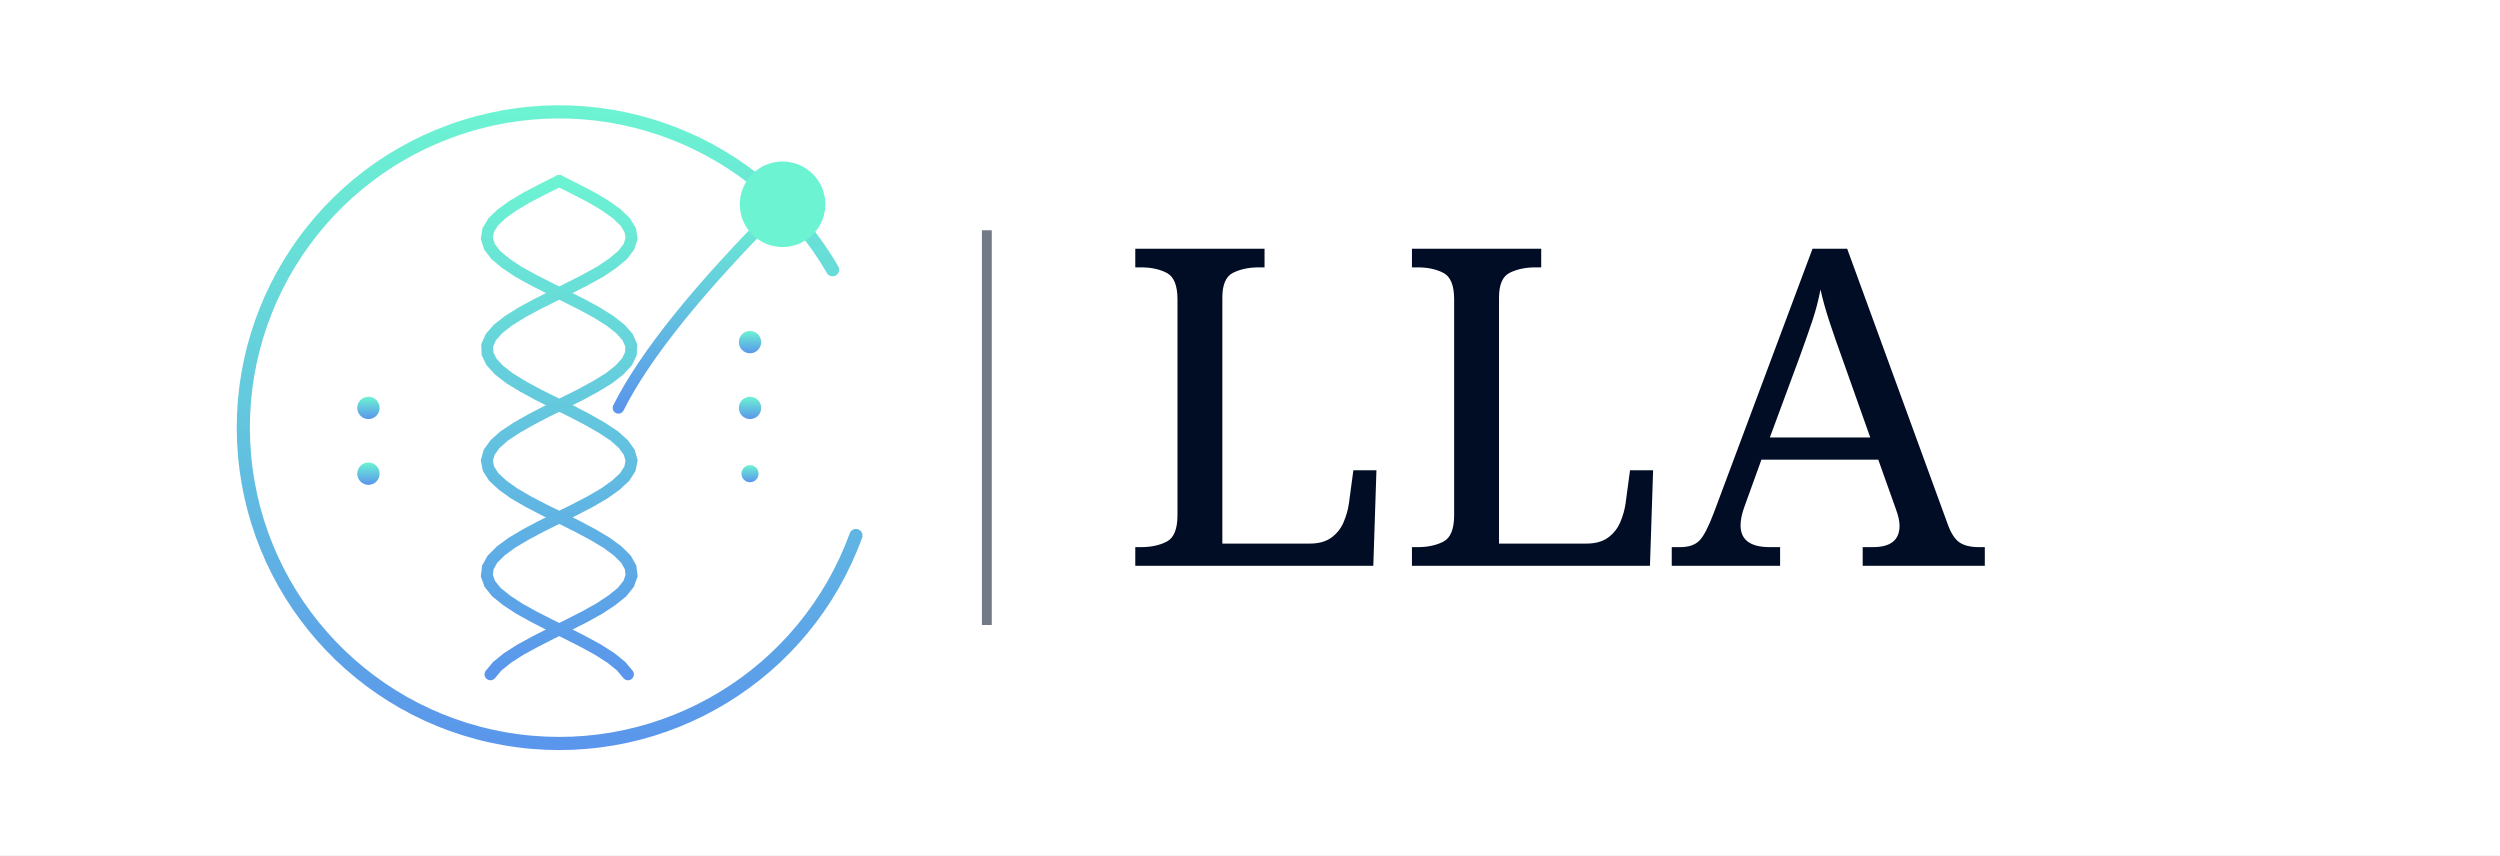
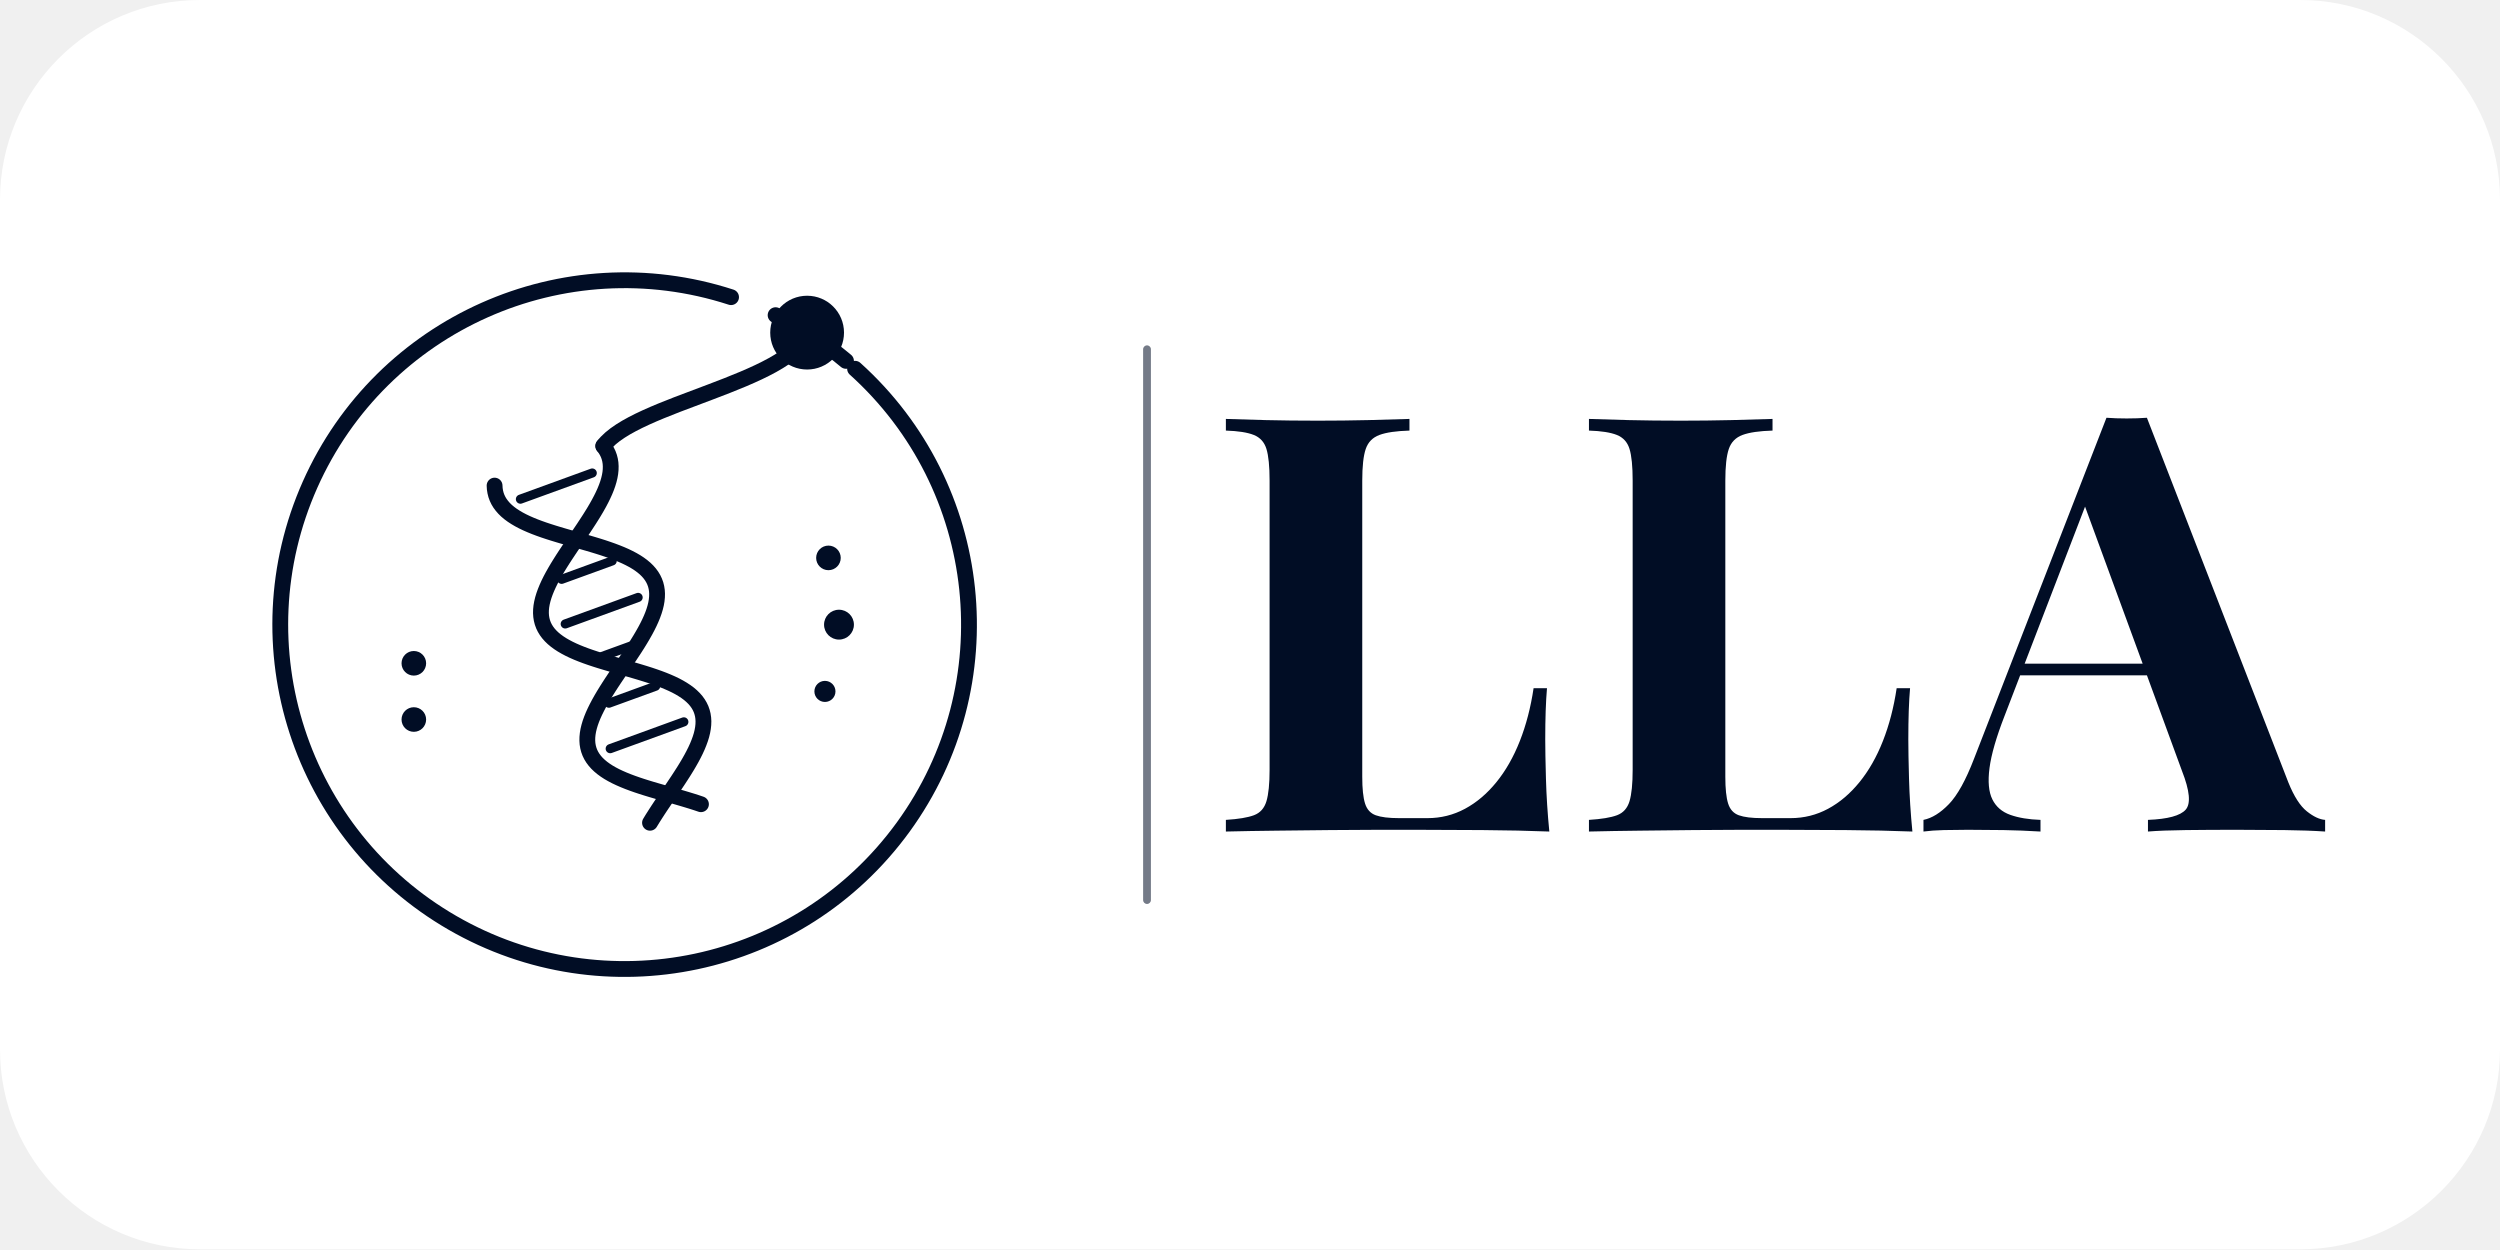
- <svg xmlns="http://www.w3.org/2000/svg" viewBox="0 0 760 260" width="760" height="260">
+ <svg xmlns="http://www.w3.org/2000/svg" width="1024.57" height="512.00" viewBox="0 0 1024.57 512.00">
  <defs>
-     <linearGradient id="g" x1="0" y1="0" x2="0" y2="1">
+     <linearGradient id="embGrad" x1="0.85" y1="0.0" x2="0.1" y2="1.0">
      <stop offset="0" stop-color="#6CF3D2" />
      <stop offset="1" stop-color="#5A96EB" />
    </linearGradient>
  </defs>
-   <rect width="760" height="260" rx="0" fill="#FFFFFF" />
-   <g transform="translate(40,0)">
-     <path d="M 220.2 162.8 A 96 96 0 1 1 213.1 82.0" fill="none" stroke="url(#g)" stroke-width="4" stroke-linecap="round" />
-     <path d="M 130.0 55.0 L 135.0 57.5 L 139.8 60.0 L 144.0 62.5 L 147.5 65.0 L 150.1 67.5 L 151.6 70.0 L 152.0 72.5 L 151.2 75.0 L 149.3 77.5 L 146.3 80.0 L 142.6 82.5 L 138.1 85.0 L 133.2 87.5 L 128.2 90.0 L 123.2 92.5 L 118.6 95.0 L 114.6 97.5 L 111.4 100.0 L 109.2 102.5 L 108.1 105.0 L 108.2 107.5 L 109.4 110.0 L 111.7 112.5 L 114.9 115.0 L 119.0 117.5 L 123.6 120.0 L 128.6 122.5 L 133.7 125.0 L 138.5 127.5 L 142.9 130.0 L 146.7 132.5 L 149.5 135.0 L 151.3 137.5 L 152.0 140.0 L 151.5 142.5 L 149.9 145.0 L 147.2 147.5 L 143.7 150.0 L 139.4 152.5 L 134.6 155.0 L 129.5 157.5 L 124.5 160.0 L 119.8 162.5 L 115.6 165.0 L 112.2 167.5 L 109.7 170.0 L 108.3 172.5 L 108.0 175.0 L 108.9 177.5 L 110.9 180.0 L 114.0 182.5 L 117.8 185.0 L 122.3 187.5 L 127.2 190.0 L 132.3 192.5 L 137.2 195.0 L 141.8 197.5 L 145.7 200.0 L 148.8 202.5 L 150.9 205.0 " fill="none" stroke="url(#g)" stroke-width="3.6" stroke-linecap="round" />
-     <path d="M 130.0 55.0 L 125.0 57.5 L 120.2 60.0 L 116.0 62.5 L 112.5 65.0 L 109.9 67.5 L 108.4 70.0 L 108.0 72.5 L 108.8 75.0 L 110.7 77.5 L 113.7 80.0 L 117.4 82.5 L 121.9 85.0 L 126.8 87.5 L 131.8 90.0 L 136.8 92.5 L 141.4 95.0 L 145.4 97.5 L 148.6 100.0 L 150.8 102.5 L 151.9 105.0 L 151.8 107.5 L 150.6 110.0 L 148.3 112.5 L 145.1 115.0 L 141.0 117.5 L 136.4 120.0 L 131.4 122.5 L 126.3 125.0 L 121.5 127.5 L 117.1 130.0 L 113.3 132.5 L 110.5 135.0 L 108.7 137.5 L 108.0 140.0 L 108.5 142.5 L 110.1 145.0 L 112.8 147.5 L 116.3 150.0 L 120.6 152.5 L 125.4 155.0 L 130.5 157.5 L 135.5 160.0 L 140.2 162.5 L 144.4 165.0 L 147.8 167.5 L 150.3 170.0 L 151.7 172.5 L 152.0 175.0 L 151.1 177.5 L 149.1 180.0 L 146.0 182.5 L 142.2 185.0 L 137.7 187.5 L 132.8 190.0 L 127.7 192.5 L 122.8 195.0 L 118.2 197.5 L 114.3 200.0 L 111.2 202.5 L 109.1 205.0 " fill="none" stroke="url(#g)" stroke-width="3.6" stroke-linecap="round" />
-     <line x1="139.8" y1="60.0" x2="120.2" y2="60.0" stroke="url(#g)" stroke-width="3.2" stroke-linecap="round" />
-     <line x1="152.0" y1="72.5" x2="108.0" y2="72.5" stroke="url(#g)" stroke-width="3.2" stroke-linecap="round" />
-     <line x1="138.1" y1="85.0" x2="121.9" y2="85.0" stroke="url(#g)" stroke-width="3.2" stroke-linecap="round" />
-     <line x1="114.6" y1="97.5" x2="145.4" y2="97.5" stroke="url(#g)" stroke-width="3.2" stroke-linecap="round" />
-     <line x1="109.4" y1="110.0" x2="150.6" y2="110.0" stroke="url(#g)" stroke-width="3.2" stroke-linecap="round" />
-     <line x1="128.6" y1="122.5" x2="131.4" y2="122.5" stroke="url(#g)" stroke-width="3.2" stroke-linecap="round" />
-     <line x1="149.5" y1="135.0" x2="110.5" y2="135.0" stroke="url(#g)" stroke-width="3.2" stroke-linecap="round" />
-     <line x1="147.2" y1="147.5" x2="112.8" y2="147.5" stroke="url(#g)" stroke-width="3.2" stroke-linecap="round" />
-     <line x1="124.5" y1="160.0" x2="135.5" y2="160.0" stroke="url(#g)" stroke-width="3.2" stroke-linecap="round" />
-     <line x1="108.3" y1="172.5" x2="151.7" y2="172.5" stroke="url(#g)" stroke-width="3.2" stroke-linecap="round" />
-     <line x1="117.8" y1="185.0" x2="142.2" y2="185.0" stroke="url(#g)" stroke-width="3.2" stroke-linecap="round" />
-     <line x1="141.8" y1="197.5" x2="118.2" y2="197.5" stroke="url(#g)" stroke-width="3.2" stroke-linecap="round" />
-     <path d="M 197.9 62.1 Q 160.0 100.0 148.0 124.0" fill="none" stroke="url(#g)" stroke-width="3.5" stroke-linecap="round" />
-     <circle cx="197.9" cy="62.1" r="13" fill="#6CF3D2" />
-     <circle cx="72" cy="124" r="3.4" fill="url(#g)" />
-     <circle cx="72" cy="144" r="3.4" fill="url(#g)" />
-     <circle cx="188" cy="104" r="3.4" fill="url(#g)" />
-     <circle cx="188" cy="124" r="3.4" fill="url(#g)" />
-     <circle cx="188" cy="144" r="2.6" fill="url(#g)" />
+   <rect x="0" y="0" width="1024.57" height="512.00" rx="81.92" fill="#FFFFFF" />
+   <g transform="translate(71.68 71.68) scale(0.72)">
+     <path d="M 387.15 110.34 A 196 196 0 1 1 316.57 69.59" fill="none" stroke="#010D25" stroke-width="9" stroke-linecap="round" />
+     <path d="M 341.92 79.84 A 196 196 0 0 1 381.99 105.86" fill="none" stroke="#010D25" stroke-width="9" stroke-linecap="round" />
+     <path d="M 359.86 89.78 C 349.86 117.78 261.85 130.32 243.85 154.32" fill="none" stroke="#010D25" stroke-width="9" stroke-linecap="round" />
+     <path d="M 181.96 176.85 C 181.98 177.16 182.01 178.08 182.07 178.68 C 182.14 179.28 182.23 179.87 182.35 180.45 C 182.46 181.03 182.61 181.60 182.78 182.16 C 182.95 182.72 183.15 183.27 183.38 183.81 C 183.61 184.35 183.86 184.88 184.14 185.40 C 184.42 185.92 184.73 186.43 185.06 186.93 C 185.40 187.43 185.76 187.92 186.15 188.40 C 186.53 188.88 186.95 189.36 187.39 189.82 C 187.83 190.28 188.29 190.73 188.78 191.18 C 189.27 191.62 189.79 192.06 190.33 192.48 C 190.87 192.91 191.44 193.32 192.02 193.73 C 192.61 194.14 193.22 194.54 193.86 194.93 C 194.49 195.33 195.15 195.71 195.82 196.08 C 196.50 196.46 197.20 196.83 197.92 197.19 C 198.64 197.55 199.38 197.90 200.13 198.25 C 200.89 198.60 201.67 198.94 202.46 199.27 C 203.25 199.61 204.06 199.94 204.89 200.26 C 205.71 200.58 206.55 200.90 207.41 201.21 C 208.26 201.52 209.13 201.83 210.01 202.13 C 210.89 202.43 211.78 202.73 212.69 203.02 C 213.59 203.31 214.50 203.60 215.43 203.89 C 216.35 204.18 217.28 204.46 218.22 204.74 C 219.15 205.02 220.10 205.30 221.05 205.58 C 222.00 205.86 222.95 206.13 223.91 206.41 C 224.86 206.68 225.83 206.95 226.79 207.23 C 227.75 207.50 228.71 207.77 229.67 208.05 C 230.63 208.32 231.59 208.59 232.55 208.87 C 233.50 209.14 234.46 209.42 235.41 209.69 C 236.35 209.97 237.30 210.25 238.24 210.53 C 239.17 210.81 240.11 211.09 241.03 211.38 C 241.95 211.67 242.86 211.96 243.77 212.25 C 244.67 212.55 245.56 212.84 246.44 213.15 C 247.32 213.45 248.19 213.75 249.05 214.07 C 249.90 214.38 250.74 214.69 251.56 215.02 C 252.39 215.34 253.20 215.67 253.99 216.00 C 254.78 216.34 255.56 216.68 256.32 217.02 C 257.07 217.37 257.81 217.72 258.53 218.09 C 259.25 218.45 259.94 218.82 260.62 219.19 C 261.30 219.57 261.95 219.95 262.59 220.34 C 263.22 220.74 263.83 221.14 264.42 221.54 C 265.01 221.95 265.57 222.37 266.11 222.80 C 266.65 223.22 267.17 223.66 267.66 224.10 C 268.15 224.55 268.61 225.00 269.05 225.46 C 269.49 225.92 269.90 226.40 270.29 226.88 C 270.68 227.36 271.04 227.85 271.37 228.35 C 271.71 228.85 272.01 229.36 272.29 229.88 C 272.57 230.41 272.83 230.94 273.05 231.48 C 273.28 232.02 273.48 232.57 273.65 233.13 C 273.82 233.69 273.96 234.26 274.08 234.84 C 274.20 235.42 274.29 236.01 274.35 236.61 C 274.41 237.21 274.45 237.81 274.46 238.43 C 274.47 239.05 274.45 239.68 274.41 240.32 C 274.37 240.96 274.30 241.60 274.21 242.26 C 274.12 242.92 274.00 243.58 273.86 244.26 C 273.72 244.93 273.55 245.61 273.36 246.31 C 273.17 247.00 272.95 247.70 272.72 248.41 C 272.48 249.11 272.23 249.83 271.95 250.55 C 271.67 251.28 271.37 252.01 271.05 252.75 C 270.73 253.49 270.39 254.23 270.03 254.99 C 269.67 255.74 269.29 256.50 268.90 257.27 C 268.51 258.03 268.09 258.80 267.67 259.58 C 267.24 260.36 266.80 261.14 266.34 261.93 C 265.89 262.72 265.42 263.51 264.94 264.31 C 264.46 265.11 263.96 265.91 263.46 266.72 C 262.95 267.52 262.44 268.33 261.92 269.15 C 261.39 269.96 260.86 270.78 260.32 271.59 C 259.79 272.41 259.24 273.23 258.69 274.05 C 258.14 274.88 257.59 275.70 257.03 276.53 C 256.48 277.35 255.91 278.18 255.35 279.01 C 254.79 279.83 254.23 280.66 253.67 281.49 C 253.11 282.31 252.55 283.14 252.00 283.96 C 251.44 284.79 250.88 285.61 250.34 286.43 C 249.79 287.26 249.24 288.08 248.71 288.89 C 248.17 289.71 247.64 290.53 247.12 291.34 C 246.60 292.15 246.09 292.96 245.58 293.77 C 245.08 294.57 244.59 295.37 244.11 296.17 C 243.63 296.97 243.17 297.76 242.71 298.55 C 242.26 299.33 241.82 300.12 241.40 300.89 C 240.97 301.67 240.57 302.44 240.18 303.21 C 239.79 303.97 239.41 304.73 239.06 305.48 C 238.70 306.23 238.37 306.98 238.05 307.71 C 237.73 308.45 237.44 309.18 237.16 309.91 C 236.89 310.63 236.63 311.34 236.40 312.05 C 236.17 312.76 235.96 313.45 235.78 314.14 C 235.59 314.83 235.43 315.52 235.29 316.19 C 235.16 316.86 235.04 317.53 234.96 318.18 C 234.87 318.83 234.80 319.48 234.77 320.12 C 234.73 320.75 234.72 321.38 234.74 321.99 C 234.75 322.61 234.79 323.22 234.86 323.82 C 234.93 324.41 235.03 325.00 235.15 325.58 C 235.27 326.16 235.42 326.73 235.60 327.28 C 235.77 327.84 235.98 328.39 236.21 328.93 C 236.44 329.47 236.70 330.00 236.98 330.51 C 237.27 331.03 237.58 331.54 237.92 332.04 C 238.26 332.54 238.63 333.03 239.02 333.51 C 239.41 333.99 239.83 334.46 240.27 334.92 C 240.72 335.38 241.19 335.83 241.68 336.27 C 242.18 336.72 242.70 337.15 243.24 337.57 C 243.79 338.00 244.36 338.41 244.95 338.82 C 245.54 339.23 246.16 339.63 246.79 340.02 C 247.43 340.41 248.09 340.79 248.77 341.16 C 249.45 341.54 250.16 341.91 250.88 342.27 C 251.60 342.63 252.34 342.98 253.10 343.32 C 253.86 343.67 254.64 344.01 255.44 344.34 C 256.23 344.68 257.05 345.00 257.87 345.32 C 258.70 345.64 259.54 345.96 260.40 346.27 C 261.26 346.58 262.13 346.89 263.01 347.19 C 263.89 347.49 264.79 347.79 265.69 348.08 C 266.60 348.37 267.52 348.66 268.44 348.95 C 269.36 349.23 270.30 349.52 271.23 349.80 C 272.17 350.08 273.12 350.36 274.07 350.63 C 275.02 350.91 275.97 351.19 276.93 351.46 C 277.89 351.73 278.85 352.01 279.81 352.28 C 280.77 352.55 281.73 352.83 282.69 353.10 C 283.65 353.37 284.61 353.64 285.57 353.92 C 286.52 354.19 287.48 354.47 288.43 354.75 C 289.37 355.02 290.32 355.30 291.25 355.59 C 292.19 355.87 293.12 356.15 294.04 356.44 C 294.96 356.73 295.87 357.02 296.77 357.31 C 297.67 357.61 299.00 358.06 299.44 358.21" fill="none" stroke="#010D25" stroke-width="9" stroke-linecap="round" />
+     <path d="M 243.85 154.32 C 244.04 154.57 244.61 155.30 244.94 155.80 C 245.28 156.30 245.59 156.81 245.87 157.33 C 246.15 157.85 246.41 158.37 246.64 158.91 C 246.87 159.45 247.07 160.00 247.24 160.56 C 247.41 161.12 247.56 161.69 247.68 162.27 C 247.80 162.85 247.89 163.44 247.96 164.04 C 248.02 164.64 248.06 165.24 248.07 165.86 C 248.09 166.48 248.07 167.11 248.03 167.74 C 247.99 168.38 247.93 169.03 247.84 169.68 C 247.75 170.34 247.63 171.00 247.49 171.68 C 247.35 172.35 247.19 173.03 247.00 173.72 C 246.81 174.41 246.60 175.11 246.37 175.82 C 246.13 176.53 245.88 177.25 245.60 177.97 C 245.32 178.69 245.02 179.42 244.71 180.16 C 244.39 180.90 244.05 181.65 243.69 182.40 C 243.34 183.15 242.96 183.91 242.57 184.67 C 242.18 185.44 241.76 186.21 241.34 186.99 C 240.92 187.77 240.47 188.55 240.02 189.34 C 239.57 190.12 239.10 190.92 238.62 191.72 C 238.14 192.51 237.64 193.32 237.14 194.12 C 236.64 194.93 236.12 195.74 235.60 196.55 C 235.08 197.36 234.55 198.18 234.01 198.99 C 233.47 199.81 232.93 200.63 232.38 201.46 C 231.83 202.28 231.28 203.10 230.72 203.93 C 230.16 204.75 229.60 205.58 229.04 206.41 C 228.48 207.23 227.92 208.06 227.36 208.89 C 226.80 209.71 226.24 210.54 225.68 211.36 C 225.13 212.19 224.57 213.01 224.02 213.84 C 223.48 214.66 222.93 215.48 222.39 216.30 C 221.86 217.11 221.33 217.93 220.80 218.74 C 220.28 219.55 219.77 220.36 219.27 221.17 C 218.76 221.98 218.27 222.78 217.79 223.57 C 217.31 224.37 216.84 225.17 216.39 225.95 C 215.93 226.74 215.49 227.52 215.07 228.30 C 214.65 229.08 214.23 229.85 213.84 230.61 C 213.45 231.38 213.08 232.14 212.72 232.89 C 212.36 233.64 212.03 234.39 211.71 235.13 C 211.39 235.87 211.09 236.60 210.82 237.32 C 210.54 238.04 210.28 238.76 210.05 239.47 C 209.82 240.17 209.61 240.87 209.42 241.56 C 209.23 242.25 209.07 242.94 208.93 243.61 C 208.79 244.28 208.67 244.95 208.58 245.60 C 208.49 246.26 208.43 246.90 208.39 247.54 C 208.35 248.18 208.34 248.81 208.35 249.42 C 208.36 250.04 208.40 250.65 208.47 251.25 C 208.53 251.85 208.63 252.43 208.75 253.01 C 208.87 253.59 209.01 254.16 209.19 254.72 C 209.36 255.28 209.56 255.83 209.79 256.37 C 210.02 256.91 210.28 257.44 210.56 257.96 C 210.84 258.48 211.15 258.99 211.49 259.49 C 211.83 259.99 212.19 260.48 212.58 260.96 C 212.97 261.44 213.39 261.91 213.83 262.37 C 214.27 262.83 214.74 263.28 215.23 263.73 C 215.73 264.17 216.24 264.60 216.79 265.03 C 217.33 265.45 217.90 265.87 218.49 266.28 C 219.08 266.69 219.69 267.08 220.33 267.48 C 220.96 267.87 221.62 268.25 222.30 268.62 C 222.98 269.00 223.68 269.37 224.40 269.73 C 225.12 270.09 225.86 270.44 226.62 270.79 C 227.38 271.13 228.15 271.47 228.95 271.81 C 229.74 272.14 230.55 272.47 231.38 272.79 C 232.21 273.11 233.05 273.43 233.90 273.74 C 234.76 274.05 235.63 274.36 236.51 274.66 C 237.39 274.96 238.29 275.26 239.19 275.55 C 240.09 275.84 241.01 276.13 241.93 276.42 C 242.85 276.71 243.79 276.99 244.73 277.27 C 245.66 277.55 246.61 277.83 247.56 278.11 C 248.51 278.38 249.46 278.66 250.42 278.93 C 251.38 279.21 252.34 279.48 253.30 279.75 C 254.26 280.03 255.22 280.30 256.18 280.57 C 257.14 280.85 258.10 281.12 259.06 281.39 C 260.01 281.67 260.97 281.94 261.92 282.22 C 262.86 282.50 263.81 282.78 264.75 283.06 C 265.68 283.34 266.61 283.62 267.53 283.91 C 268.45 284.20 269.37 284.49 270.27 284.78 C 271.17 285.08 272.06 285.37 272.94 285.68 C 273.82 285.98 274.69 286.29 275.54 286.60 C 276.39 286.91 277.23 287.23 278.06 287.55 C 278.88 287.87 279.69 288.20 280.48 288.54 C 281.27 288.87 282.04 289.21 282.80 289.56 C 283.55 289.91 284.29 290.26 285.01 290.62 C 285.72 290.99 286.42 291.35 287.09 291.73 C 287.77 292.11 288.42 292.49 289.05 292.89 C 289.69 293.28 290.30 293.68 290.88 294.09 C 291.47 294.50 292.03 294.92 292.57 295.34 C 293.10 295.77 293.62 296.21 294.10 296.65 C 294.59 297.10 295.06 297.55 295.49 298.01 C 295.93 298.48 296.34 298.95 296.73 299.43 C 297.11 299.91 297.47 300.41 297.80 300.91 C 298.13 301.41 298.44 301.92 298.71 302.44 C 298.99 302.97 299.24 303.50 299.47 304.04 C 299.69 304.58 299.89 305.13 300.05 305.69 C 300.22 306.25 300.36 306.82 300.48 307.40 C 300.59 307.98 300.68 308.58 300.74 309.18 C 300.80 309.78 300.84 310.39 300.85 311.01 C 300.85 311.63 300.84 312.25 300.79 312.89 C 300.75 313.53 300.68 314.18 300.58 314.84 C 300.49 315.49 300.37 316.16 300.22 316.84 C 300.08 317.51 299.91 318.19 299.72 318.89 C 299.53 319.58 299.31 320.28 299.07 320.99 C 298.84 321.70 298.57 322.42 298.29 323.14 C 298.01 323.87 297.71 324.60 297.39 325.34 C 297.07 326.08 296.73 326.82 296.37 327.58 C 296.01 328.33 295.63 329.09 295.23 329.86 C 294.84 330.62 294.42 331.40 294.00 332.18 C 293.57 332.95 293.12 333.74 292.67 334.53 C 292.21 335.31 291.74 336.11 291.26 336.91 C 290.78 337.71 290.28 338.51 289.78 339.31 C 289.27 340.12 288.76 340.93 288.23 341.74 C 287.71 342.56 287.18 343.37 286.64 344.19 C 286.10 345.01 285.55 345.83 285.00 346.65 C 284.46 347.48 283.90 348.30 283.34 349.13 C 282.79 349.95 282.22 350.78 281.66 351.60 C 281.10 352.43 280.54 353.26 279.98 354.08 C 279.42 354.91 278.86 355.74 278.31 356.56 C 277.75 357.39 277.20 358.21 276.65 359.03 C 276.10 359.86 275.56 360.68 275.02 361.49 C 274.49 362.31 273.96 363.13 273.44 363.94 C 272.92 364.75 272.40 365.56 271.90 366.36 C 271.40 367.17 270.68 368.37 270.43 368.77" fill="none" stroke="#010D25" stroke-width="9" stroke-linecap="round" />
+     <line x1="196.67" y1="184.57" x2="237.55" y2="169.69" stroke="#010D25" stroke-width="5.2" stroke-linecap="round" />
+     <line x1="248.90" y1="219.72" x2="220.13" y2="230.19" stroke="#010D25" stroke-width="5.2" stroke-linecap="round" />
+     <line x1="263.66" y1="240.50" x2="222.18" y2="255.60" stroke="#010D25" stroke-width="5.2" stroke-linecap="round" />
+     <line x1="259.33" y1="268.22" x2="243.32" y2="274.05" stroke="#010D25" stroke-width="5.2" stroke-linecap="round" />
+     <line x1="247.03" y1="300.71" x2="273.63" y2="291.03" stroke="#010D25" stroke-width="5.2" stroke-linecap="round" />
+     <line x1="247.78" y1="326.59" x2="289.69" y2="311.33" stroke="#010D25" stroke-width="5.2" stroke-linecap="round" />
+     <circle cx="136" cy="278" r="7" fill="#010D25" />
+     <circle cx="136" cy="310" r="7" fill="#010D25" />
+     <circle cx="372" cy="218" r="7" fill="#010D25" />
+     <circle cx="378" cy="256" r="8.5" fill="#010D25" />
+     <circle cx="370" cy="294" r="6" fill="#010D25" />
+     <circle cx="359.86" cy="89.78" r="21" fill="#010D25" />
  </g>
-   <line x1="300" y1="70" x2="300" y2="190" stroke="#010D25" stroke-opacity="0.55" stroke-width="3" />
-   <text x="340" y="172" font-family="'Playfair Display', serif" font-size="135" font-weight="500" fill="#010D25">LLA</text>
+   <rect x="468.48" y="141.54" width="3.2" height="228.93" rx="1.6" fill="#010D25" opacity="0.55" />
+   <g fill="#010D25" transform="translate(494.375 340.787) scale(0.23884 -0.23884)">
+     <path d="M348.598 708V688Q314.598 687 297.098 680.5Q279.598 674 273.598 656.5Q267.598 639 267.598 602V94Q267.598 63.4 272.398 48.1Q277.198 32.8 290.798 27.9Q304.398 23 330.599 23H379.6Q414 23 443.8 39Q473.6 55 497.7 84.599Q521.8 114.199 537.999 155.299Q554.199 196.398 561.599 245.999H584.599Q581.599 211.999 581.599 157.999Q581.599 134.799 582.799 90.899Q583.999 47 588.599 0Q537.599 2 473.599 2.5Q409.599 3 359.599 3Q334.599 3 295.899 3.0Q257.199 3 212.1 2.5Q167 2 120.9 1.5Q74.8 1 33.6 0V20Q65.8 22 81.8 28.0Q97.801 34 103.201 52.0Q108.601 70 108.601 106V602Q108.601 639 103.201 656.5Q97.801 674 81.5 680.5Q65.2 687 33.6 688V708Q59.4 707 101.5 706.0Q143.599 705 191.599 705Q235.599 705 278.198 706.0Q320.798 707 348.598 708Z" transform="translate(0.000 0)" />
+     <path d="M348.598 708V688Q314.598 687 297.098 680.5Q279.598 674 273.598 656.5Q267.598 639 267.598 602V94Q267.598 63.4 272.398 48.1Q277.198 32.8 290.798 27.9Q304.398 23 330.599 23H379.6Q414 23 443.8 39Q473.6 55 497.7 84.599Q521.8 114.199 537.999 155.299Q554.199 196.398 561.599 245.999H584.599Q581.599 211.999 581.599 157.999Q581.599 134.799 582.799 90.899Q583.999 47 588.599 0Q537.599 2 473.599 2.5Q409.599 3 359.599 3Q334.599 3 295.899 3.0Q257.199 3 212.1 2.5Q167 2 120.9 1.5Q74.8 1 33.6 0V20Q65.8 22 81.8 28.0Q97.801 34 103.201 52.0Q108.601 70 108.601 106V602Q108.601 639 103.201 656.5Q97.801 674 81.5 680.5Q65.2 687 33.6 688V708Q59.4 707 101.5 706.0Q143.599 705 191.599 705Q235.599 705 278.198 706.0Q320.798 707 348.598 708Z" transform="translate(623.000 0)" />
+     <path d="M367.998 710 610.798 84Q625.198 48.4 642.398 34.7Q659.598 21 673.798 20V0Q644.199 2 603.799 2.5Q563.4 3 521.8 3Q475.601 3 435.001 2.5Q394.401 2 369.801 0V20Q420.801 22 434.501 37.5Q448.201 53 428.201 104L257.801 568.601L276.201 594.801L123.8 198.599Q102.4 143.599 97.9 108.899Q93.4 74.2 102.8 55.2Q112.2 36.2 133.6 28.6Q155 21 185.4 20V0Q152 2 122.1 2.5Q92.2 3 60.8 3Q39.4 3 19.5 2.5Q-0.4 2 -15.4 0V20Q6.4 24.4 28.3 47.1Q50.2 69.8 71.4 124.999L298.6 710Q314.6 708.8 333.299 708.8Q351.999 708.8 367.998 710ZM437.8 288V268H139.8L149.8 288Z" transform="translate(1246.000 0)" />
+   </g>
</svg>
